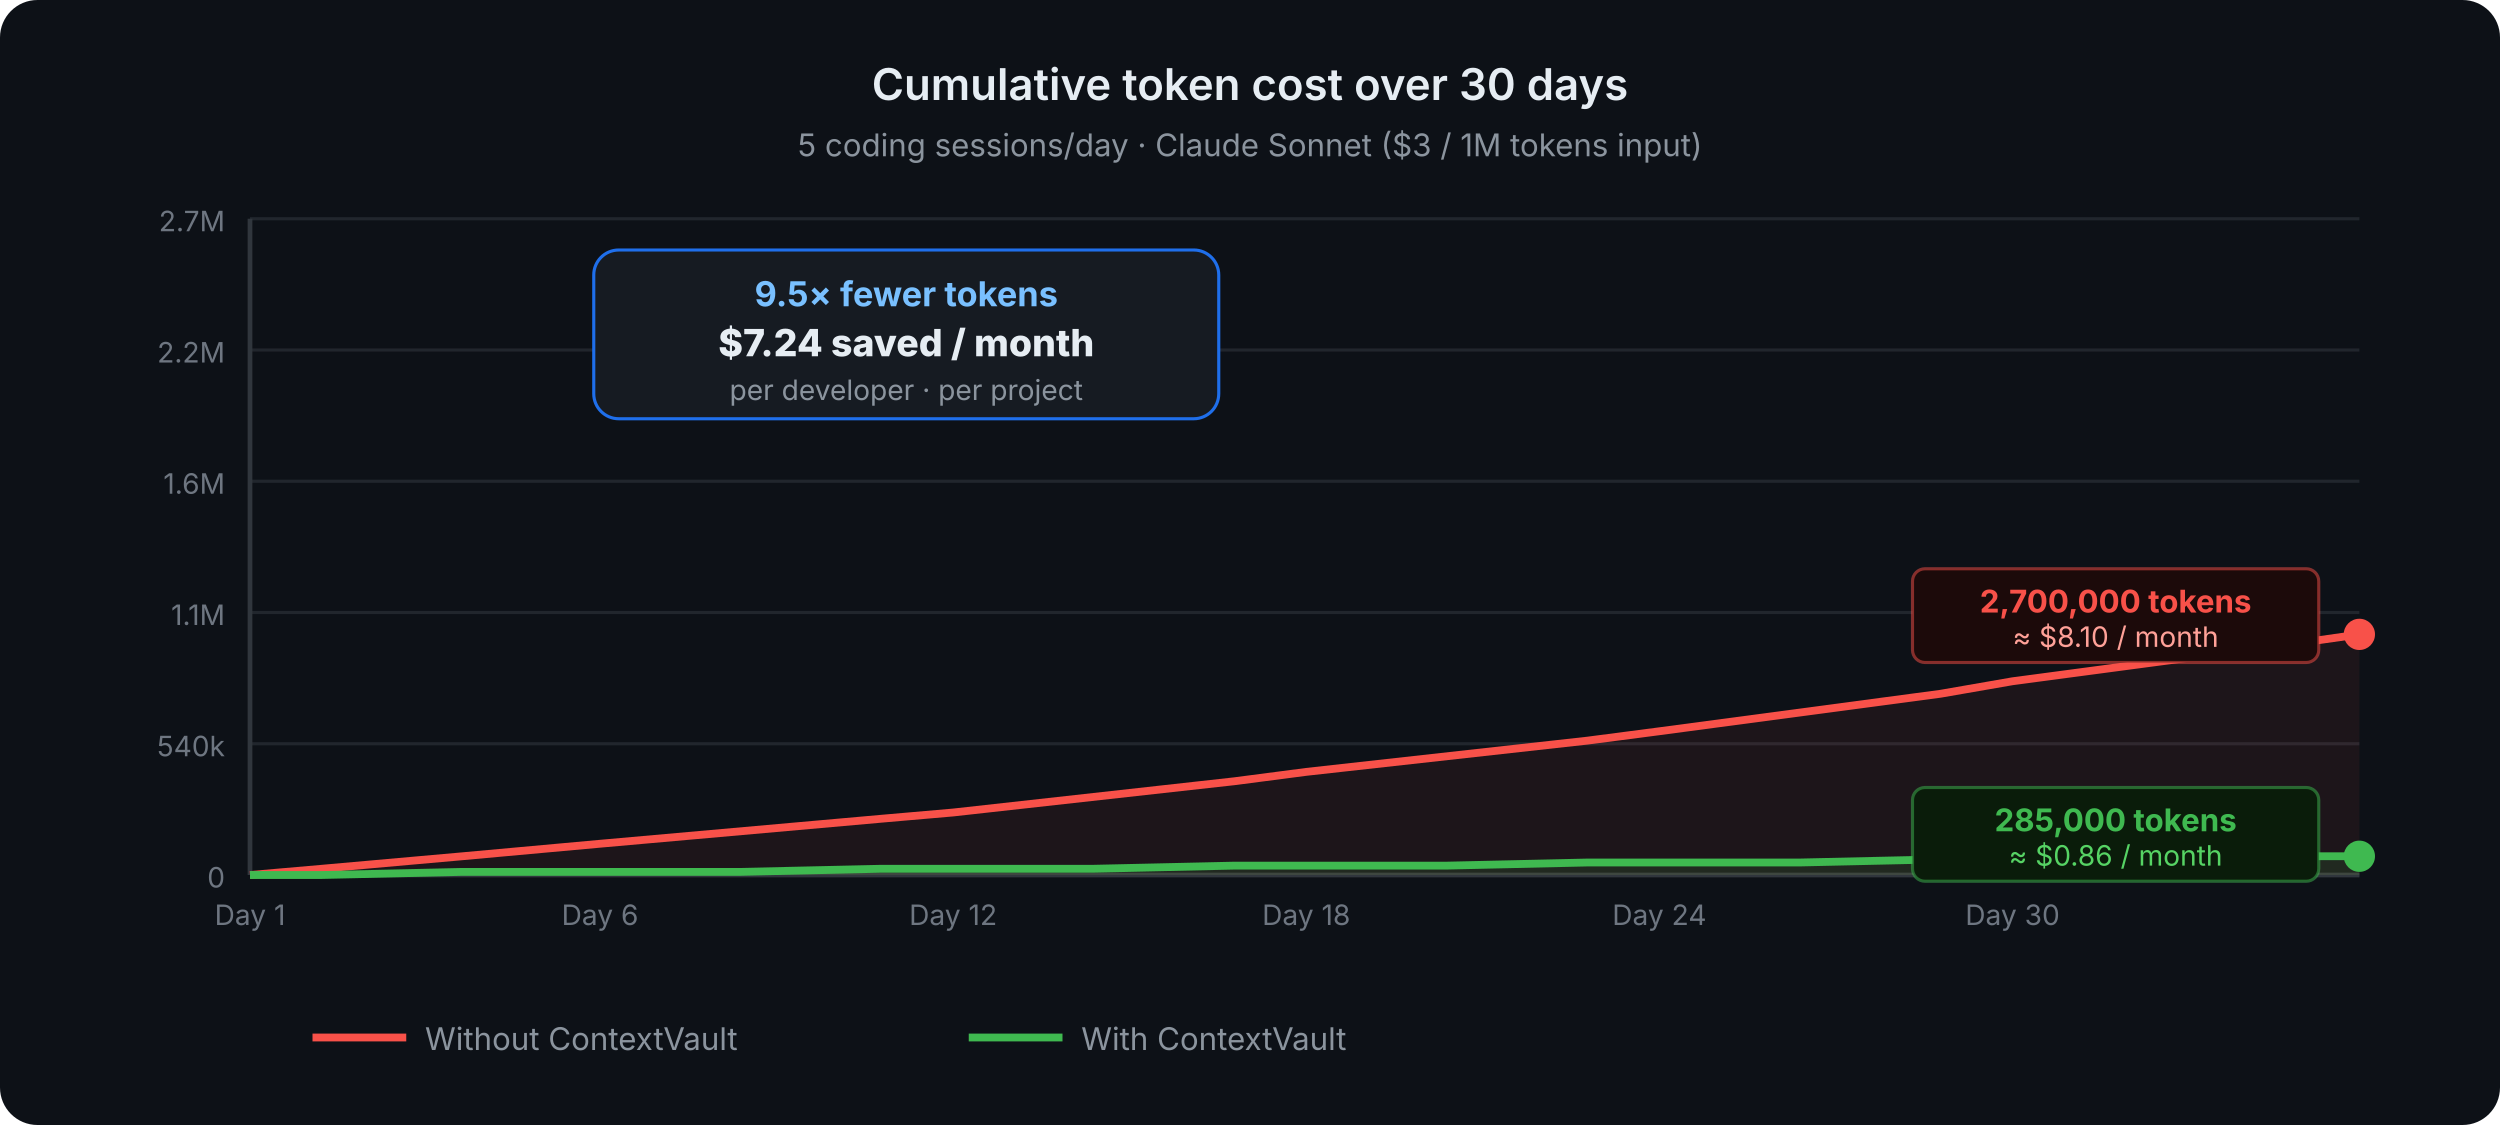
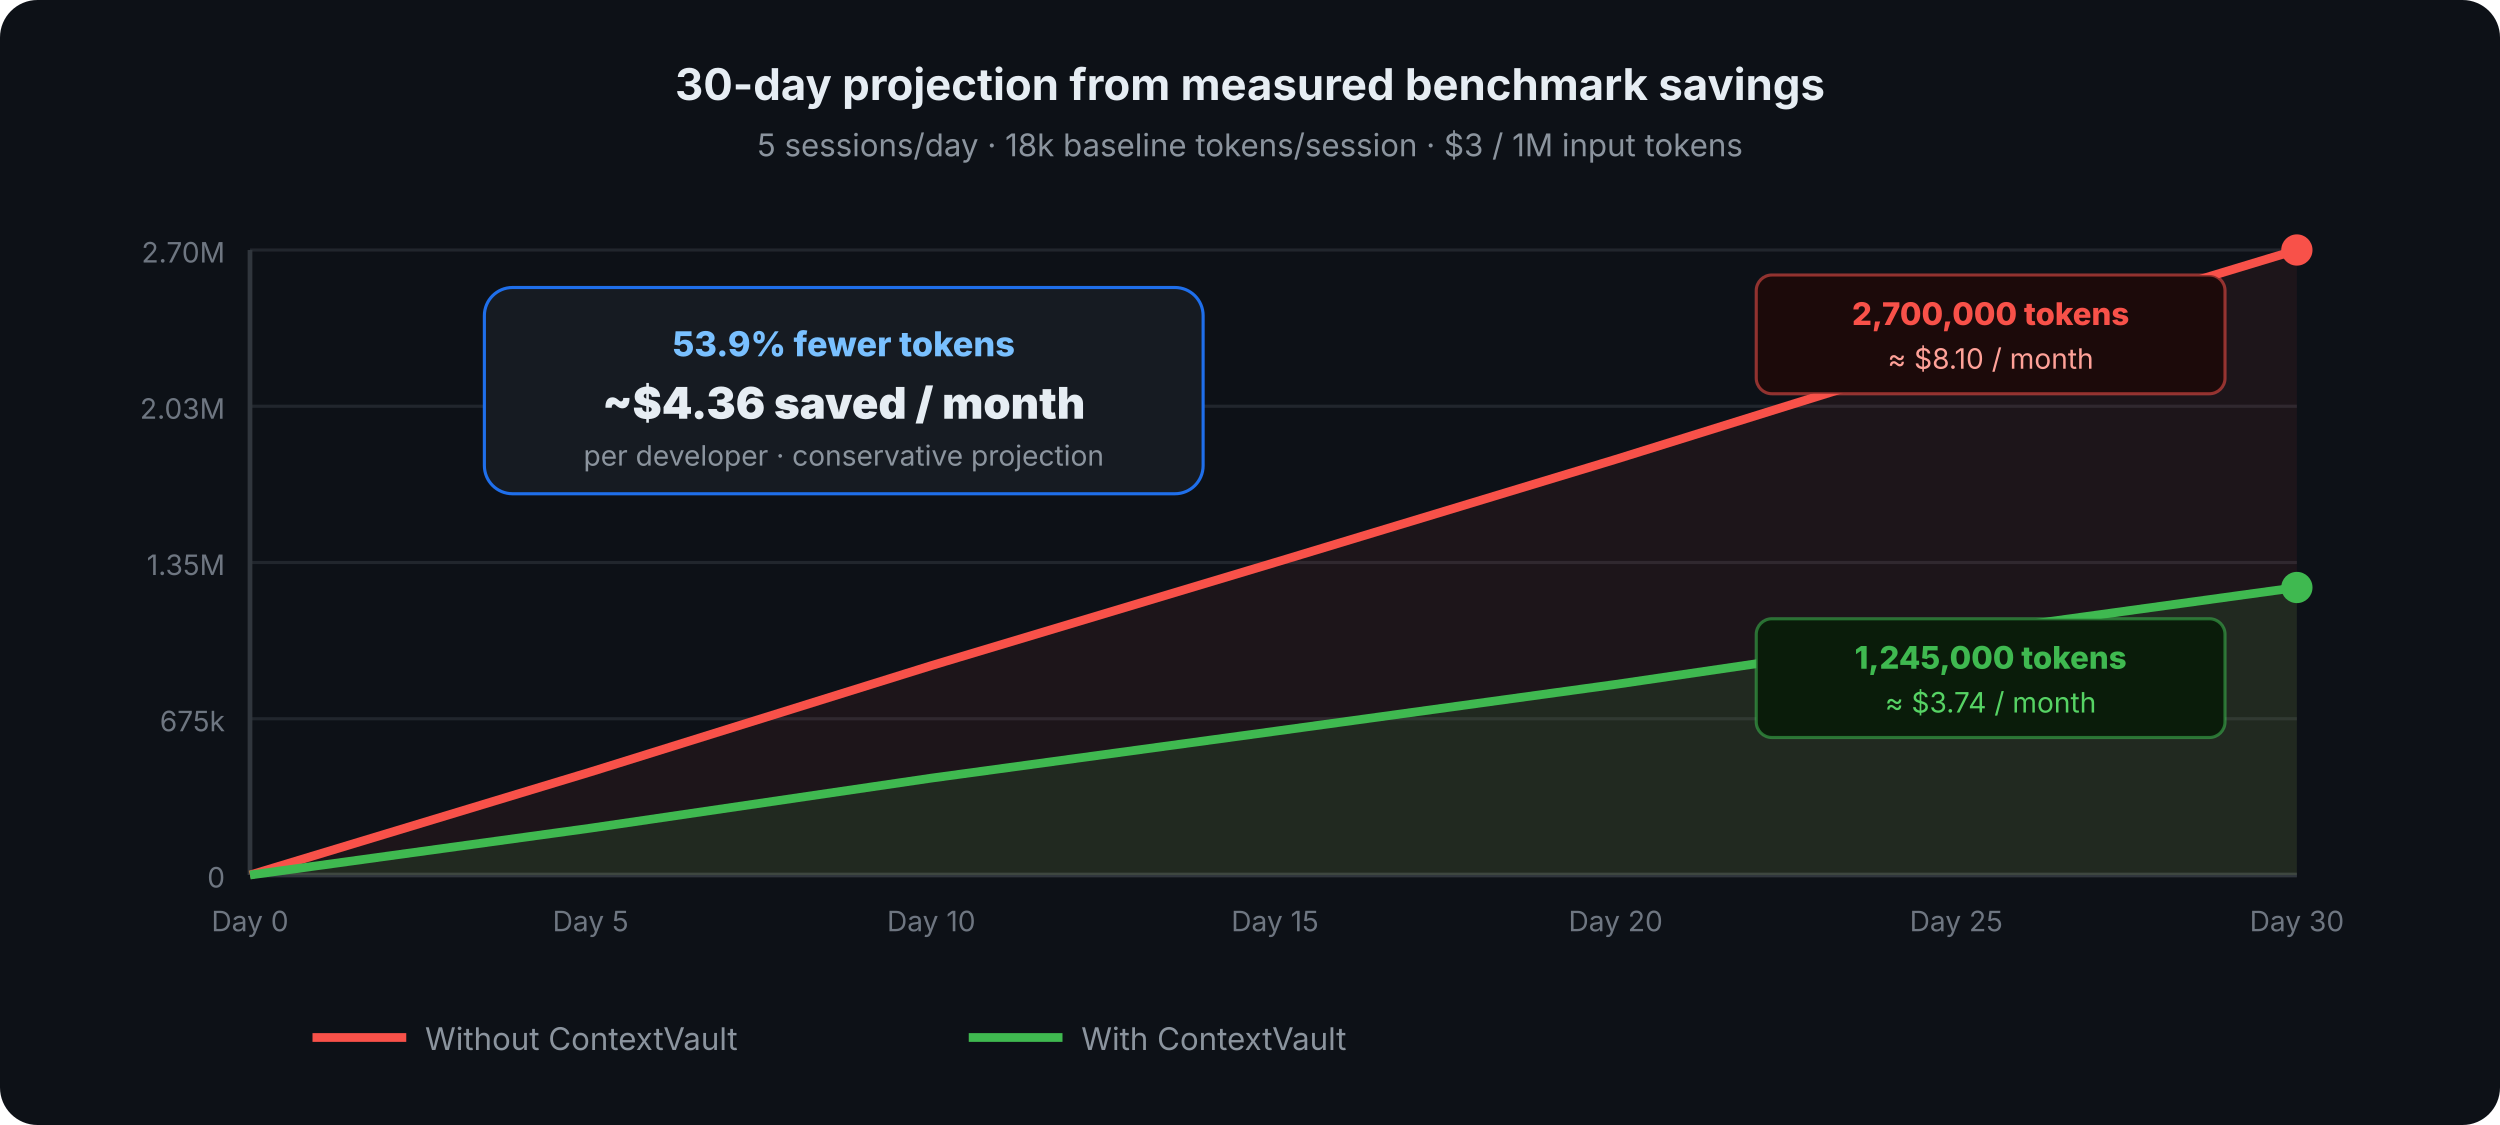
<svg xmlns="http://www.w3.org/2000/svg" viewBox="0 0 800 360" font-family="-apple-system, BlinkMacSystemFont, 'SF Pro Text', sans-serif">
  <rect width="800" height="360" fill="#0d1117" rx="12" />
-   <text x="400" y="32" text-anchor="middle" fill="#e6edf3" font-size="14" font-weight="600">Cumulative token cost over 30 days</text>
-   <text x="400" y="50" text-anchor="middle" fill="#8b949e" font-size="10">5 coding sessions/day · Claude Sonnet ($3 / 1M tokens input)</text>
-   <line x1="80" y1="70" x2="755" y2="70" stroke="#21262d" stroke-width="1" />
-   <line x1="80" y1="112" x2="755" y2="112" stroke="#21262d" stroke-width="1" />
-   <line x1="80" y1="154" x2="755" y2="154" stroke="#21262d" stroke-width="1" />
-   <line x1="80" y1="196" x2="755" y2="196" stroke="#21262d" stroke-width="1" />
-   <line x1="80" y1="238" x2="755" y2="238" stroke="#21262d" stroke-width="1" />
-   <line x1="80" y1="280" x2="755" y2="280" stroke="#21262d" stroke-width="1" />
-   <line x1="80" y1="70" x2="80" y2="280" stroke="#30363d" stroke-width="1.5" />
-   <text x="72" y="74" text-anchor="end" fill="#6e7681" font-size="9">2.7M</text>
-   <text x="72" y="116" text-anchor="end" fill="#6e7681" font-size="9">2.2M</text>
-   <text x="72" y="158" text-anchor="end" fill="#6e7681" font-size="9">1.6M</text>
-   <text x="72" y="200" text-anchor="end" fill="#6e7681" font-size="9">1.1M</text>
-   <text x="72" y="242" text-anchor="end" fill="#6e7681" font-size="9">540k</text>
+   <text x="400" y="32" text-anchor="middle" fill="#e6edf3" font-size="14" font-weight="700">30-day projection from measured benchmark savings</text>
+   <text x="400" y="50" text-anchor="middle" fill="#8b949e" font-size="10">5 sessions/day · 18k baseline tokens/session · $3 / 1M input tokens</text>
+   <line x1="80" y1="80" x2="735" y2="80" stroke="#21262d" stroke-width="1" />
+   <line x1="80" y1="130" x2="735" y2="130" stroke="#21262d" stroke-width="1" />
+   <line x1="80" y1="180" x2="735" y2="180" stroke="#21262d" stroke-width="1" />
+   <line x1="80" y1="230" x2="735" y2="230" stroke="#21262d" stroke-width="1" />
+   <line x1="80" y1="280" x2="735" y2="280" stroke="#21262d" stroke-width="1" />
+   <line x1="80" y1="80" x2="80" y2="280" stroke="#30363d" stroke-width="1.5" />
+   <line x1="80" y1="280" x2="735" y2="280" stroke="#30363d" stroke-width="1.5" />
+   <text x="72" y="84" text-anchor="end" fill="#6e7681" font-size="9">2.70M</text>
+   <text x="72" y="134" text-anchor="end" fill="#6e7681" font-size="9">2.03M</text>
+   <text x="72" y="184" text-anchor="end" fill="#6e7681" font-size="9">1.35M</text>
+   <text x="72" y="234" text-anchor="end" fill="#6e7681" font-size="9">675k</text>
  <text x="72" y="284" text-anchor="end" fill="#6e7681" font-size="9">0</text>
-   <line x1="80" y1="280" x2="755" y2="280" stroke="#30363d" stroke-width="1.5" />
-   <text x="80" y="296" text-anchor="middle" fill="#6e7681" font-size="9">Day 1</text>
-   <text x="192" y="296" text-anchor="middle" fill="#6e7681" font-size="9">Day 6</text>
-   <text x="305" y="296" text-anchor="middle" fill="#6e7681" font-size="9">Day 12</text>
-   <text x="418" y="296" text-anchor="middle" fill="#6e7681" font-size="9">Day 18</text>
-   <text x="531" y="296" text-anchor="middle" fill="#6e7681" font-size="9">Day 24</text>
-   <text x="644" y="296" text-anchor="middle" fill="#6e7681" font-size="9">Day 30</text>
-   <polyline points="80,280 103,278 148,274 192,270 237,266 282,262 305,260 350,255 395,250 418,247 463,242 508,237 531,234 576,228 621,222 644,218 689,212 734,206 755,203" fill="none" stroke="#f85149" stroke-width="2.5" stroke-linejoin="round" />
-   <polygon points="80,280 103,278 148,274 192,270 237,266 282,262 305,260 350,255 395,250 418,247 463,242 508,237 531,234 576,228 621,222 644,218 689,212 734,206 755,203 755,280" fill="#f85149" fill-opacity="0.07" />
-   <circle cx="755" cy="203" r="5" fill="#f85149" />
-   <rect x="612" y="182" width="130" height="30" fill="#1c0a0a" rx="4" stroke="#f85149" stroke-width="1" stroke-opacity="0.5" />
-   <text x="677" y="196" text-anchor="middle" fill="#f85149" font-size="10" font-weight="700">2,700,000 tokens</text>
-   <text x="677" y="207" text-anchor="middle" fill="#ffa198" font-size="9">≈ $8.10 / month</text>
-   <polyline points="80,280 103,280 148,279 192,279 237,279 282,278 305,278 350,278 395,277 418,277 463,277 508,276 531,276 576,276 621,275 644,275 689,274 734,274 755,274" fill="none" stroke="#3fb950" stroke-width="2.5" stroke-linejoin="round" />
-   <polygon points="80,280 103,280 148,279 192,279 237,279 282,278 305,278 350,278 395,277 418,277 463,277 508,276 531,276 576,276 621,275 644,275 689,274 734,274 755,274 755,280" fill="#3fb950" fill-opacity="0.12" />
-   <circle cx="755" cy="274" r="5" fill="#3fb950" />
-   <rect x="612" y="252" width="130" height="30" fill="#0a1c0a" rx="4" stroke="#3fb950" stroke-width="1" stroke-opacity="0.5" />
-   <text x="677" y="266" text-anchor="middle" fill="#3fb950" font-size="10" font-weight="700">285,000 tokens</text>
-   <text x="677" y="277" text-anchor="middle" fill="#56d364" font-size="9">≈ $0.86 / month</text>
-   <rect x="190" y="80" width="200" height="54" fill="#161b22" rx="8" stroke="#1f6feb" stroke-width="1" />
-   <text x="290" y="98" text-anchor="middle" fill="#79c0ff" font-size="11" font-weight="700">9.5× fewer tokens</text>
-   <text x="290" y="114" text-anchor="middle" fill="#e6edf3" font-size="12" font-weight="800">$7.24 saved / month</text>
-   <text x="290" y="128" text-anchor="middle" fill="#8b949e" font-size="9">per developer · per project</text>
-   <line x1="100" y1="332" x2="130" y2="332" stroke="#f85149" stroke-width="2.5" />
+   <text x="80" y="298" text-anchor="middle" fill="#6e7681" font-size="9">Day 0</text>
+   <text x="189" y="298" text-anchor="middle" fill="#6e7681" font-size="9">Day 5</text>
+   <text x="298" y="298" text-anchor="middle" fill="#6e7681" font-size="9">Day 10</text>
+   <text x="408" y="298" text-anchor="middle" fill="#6e7681" font-size="9">Day 15</text>
+   <text x="517" y="298" text-anchor="middle" fill="#6e7681" font-size="9">Day 20</text>
+   <text x="626" y="298" text-anchor="middle" fill="#6e7681" font-size="9">Day 25</text>
+   <text x="735" y="298" text-anchor="middle" fill="#6e7681" font-size="9">Day 30</text>
+   <polygon points="80,280 189,247 298,213 408,180 517,147 626,113 735,80 735,280" fill="#f85149" fill-opacity="0.07" />
+   <polyline points="80,280 189,247 298,213 408,180 517,147 626,113 735,80" fill="none" stroke="#f85149" stroke-width="2.8" stroke-linejoin="round" />
+   <circle cx="735" cy="80" r="5" fill="#f85149" />
+   <polygon points="80,280 189,265 298,249 408,234 517,219 626,203 735,188 735,280" fill="#3fb950" fill-opacity="0.12" />
+   <polyline points="80,280 189,265 298,249 408,234 517,219 626,203 735,188" fill="none" stroke="#3fb950" stroke-width="2.8" stroke-linejoin="round" />
+   <circle cx="735" cy="188" r="5" fill="#3fb950" />
+   <rect x="562" y="88" width="150" height="38" fill="#1c0a0a" rx="5" stroke="#f85149" stroke-opacity="0.55" />
+   <text x="637" y="104" text-anchor="middle" fill="#f85149" font-size="10" font-weight="800">2,700,000 tokens</text>
+   <text x="637" y="118" text-anchor="middle" fill="#ffa198" font-size="9">≈ $8.10 / month</text>
+   <rect x="562" y="198" width="150" height="38" fill="#0a1c0a" rx="5" stroke="#3fb950" stroke-opacity="0.55" />
+   <text x="637" y="214" text-anchor="middle" fill="#3fb950" font-size="10" font-weight="800">1,245,000 tokens</text>
+   <text x="637" y="228" text-anchor="middle" fill="#56d364" font-size="9">≈ $3.74 / month</text>
+   <rect x="155" y="92" width="230" height="66" fill="#161b22" rx="9" stroke="#1f6feb" />
+   <text x="270" y="114" text-anchor="middle" fill="#79c0ff" font-size="11" font-weight="800">53.9% fewer tokens</text>
+   <text x="270" y="134" text-anchor="middle" fill="#e6edf3" font-size="14" font-weight="900">~$4.36 saved / month</text>
+   <text x="270" y="149" text-anchor="middle" fill="#8b949e" font-size="9">per developer · conservative projection</text>
+   <line x1="100" y1="332" x2="130" y2="332" stroke="#f85149" stroke-width="2.8" />
  <text x="136" y="336" fill="#8b949e" font-size="10">Without ContextVault</text>
-   <line x1="310" y1="332" x2="340" y2="332" stroke="#3fb950" stroke-width="2.5" />
+   <line x1="310" y1="332" x2="340" y2="332" stroke="#3fb950" stroke-width="2.8" />
  <text x="346" y="336" fill="#8b949e" font-size="10">With ContextVault</text>
</svg>
